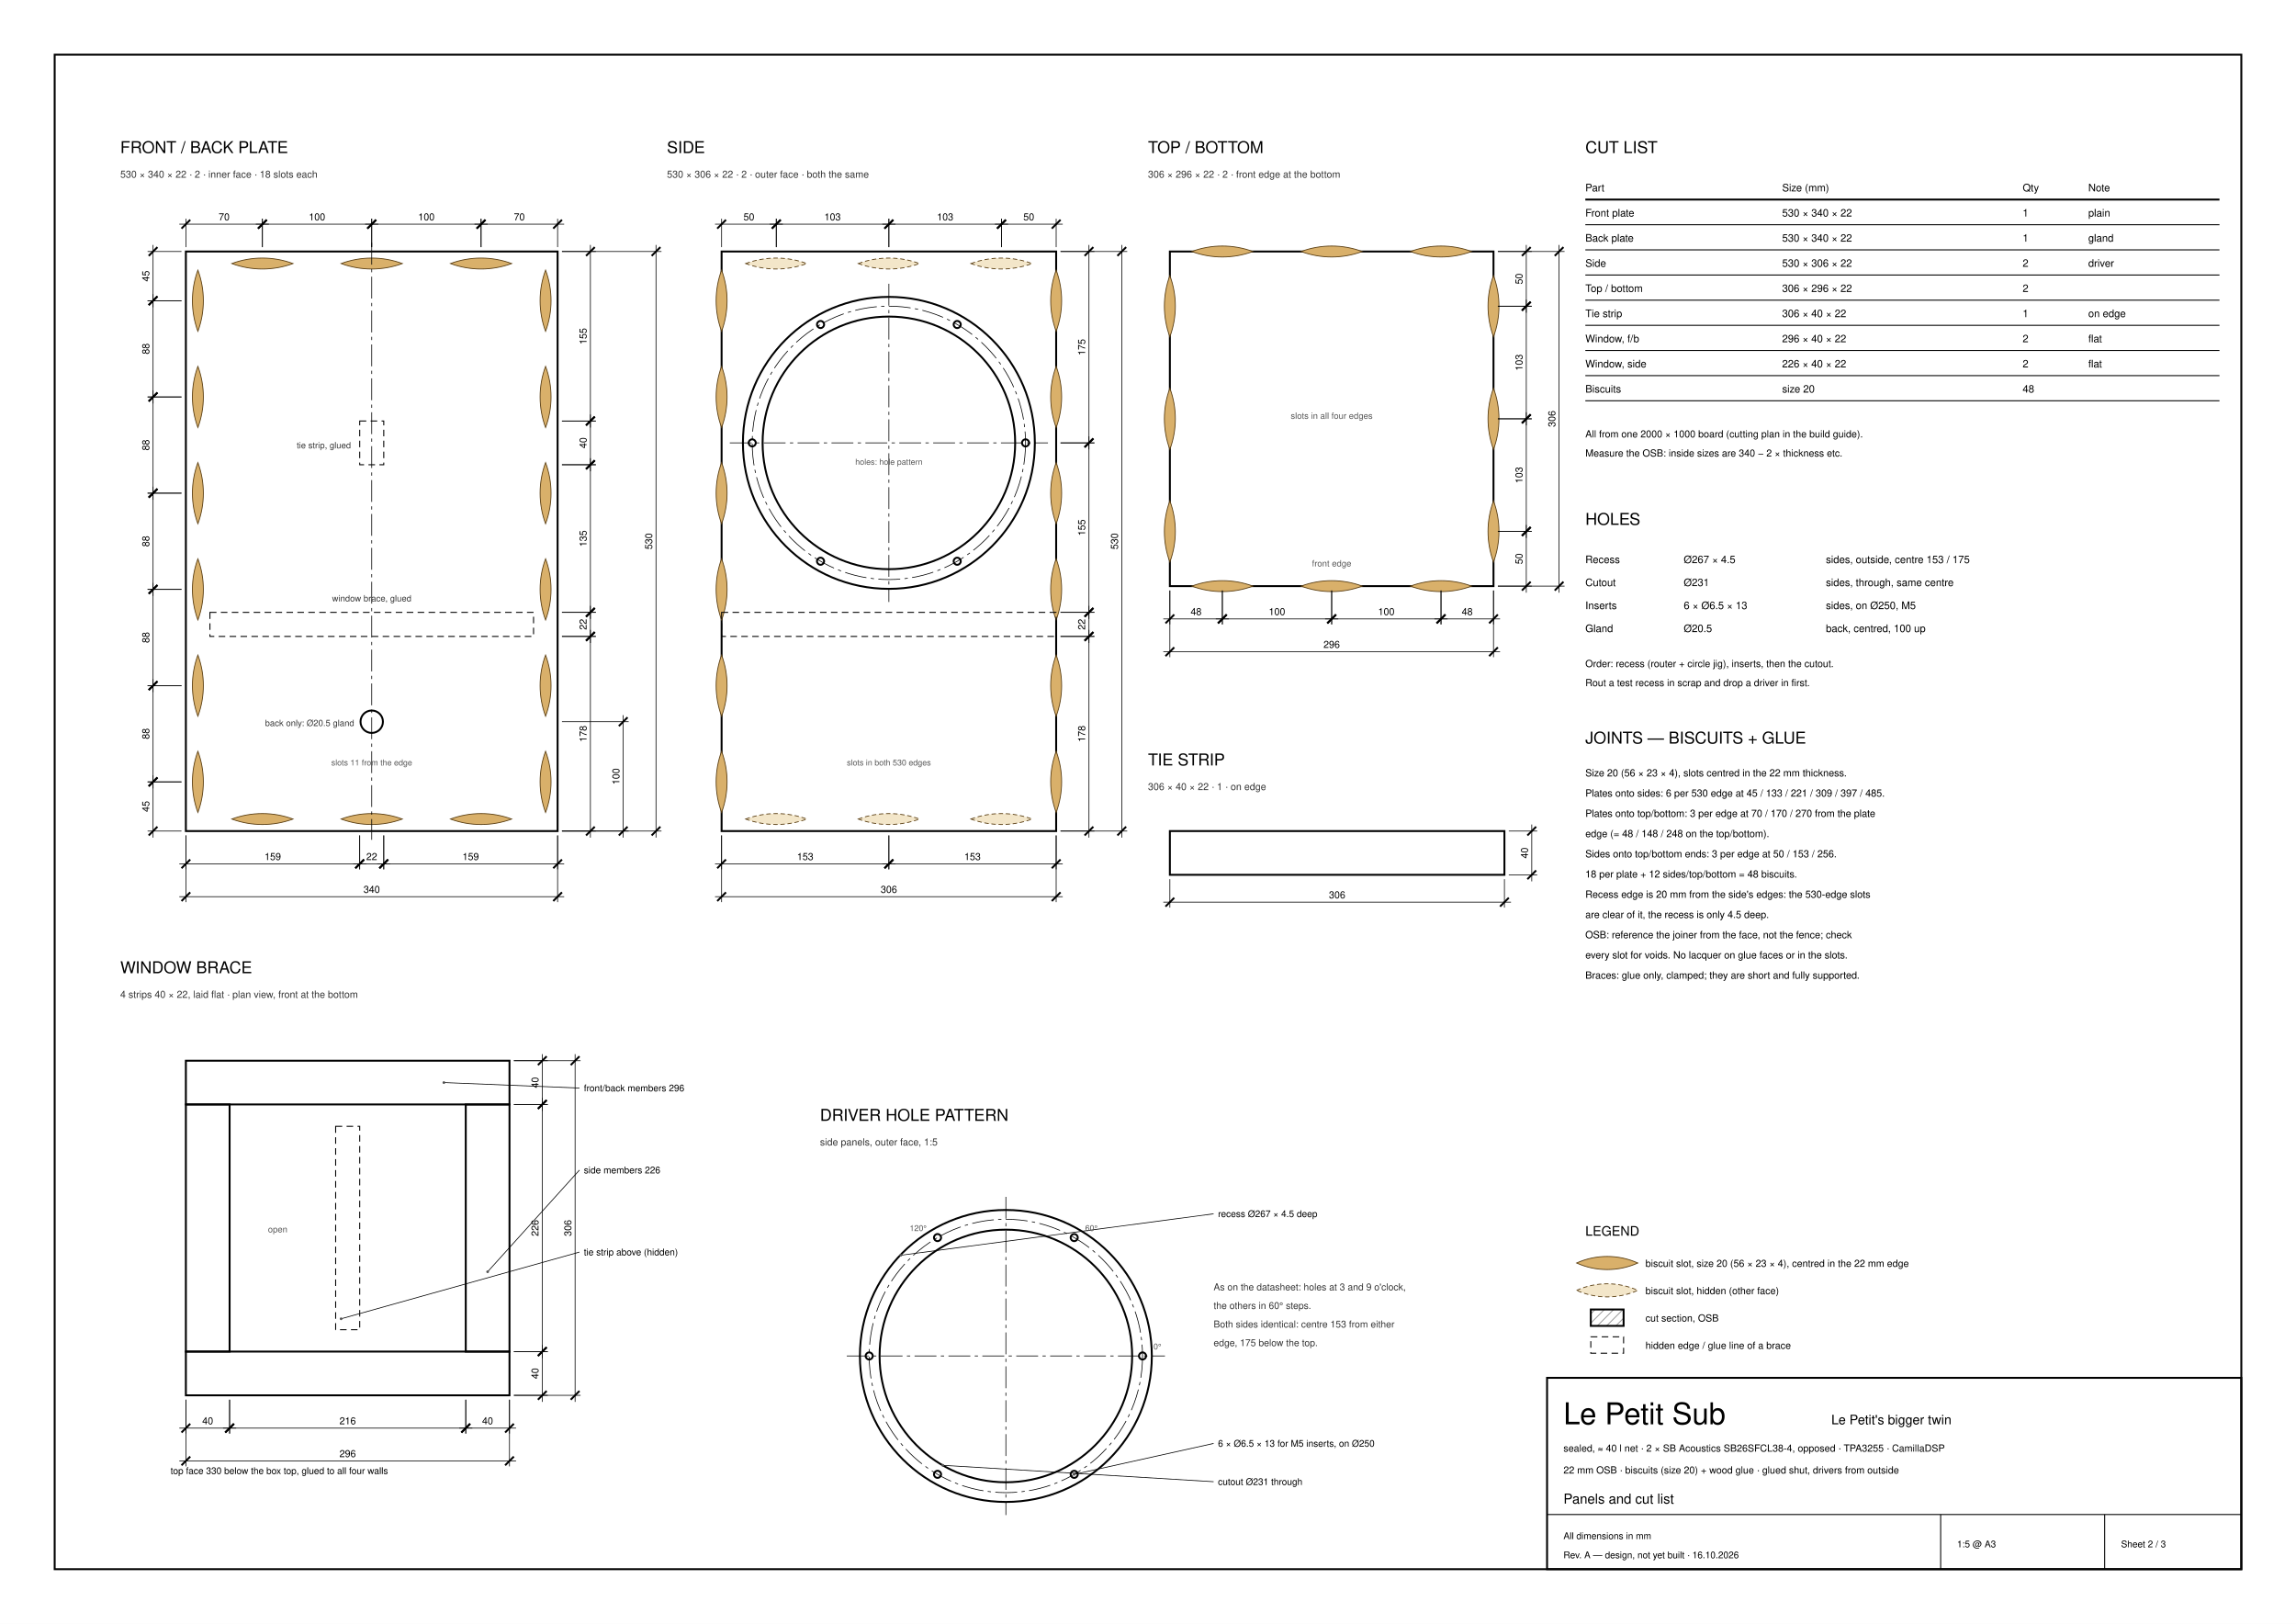
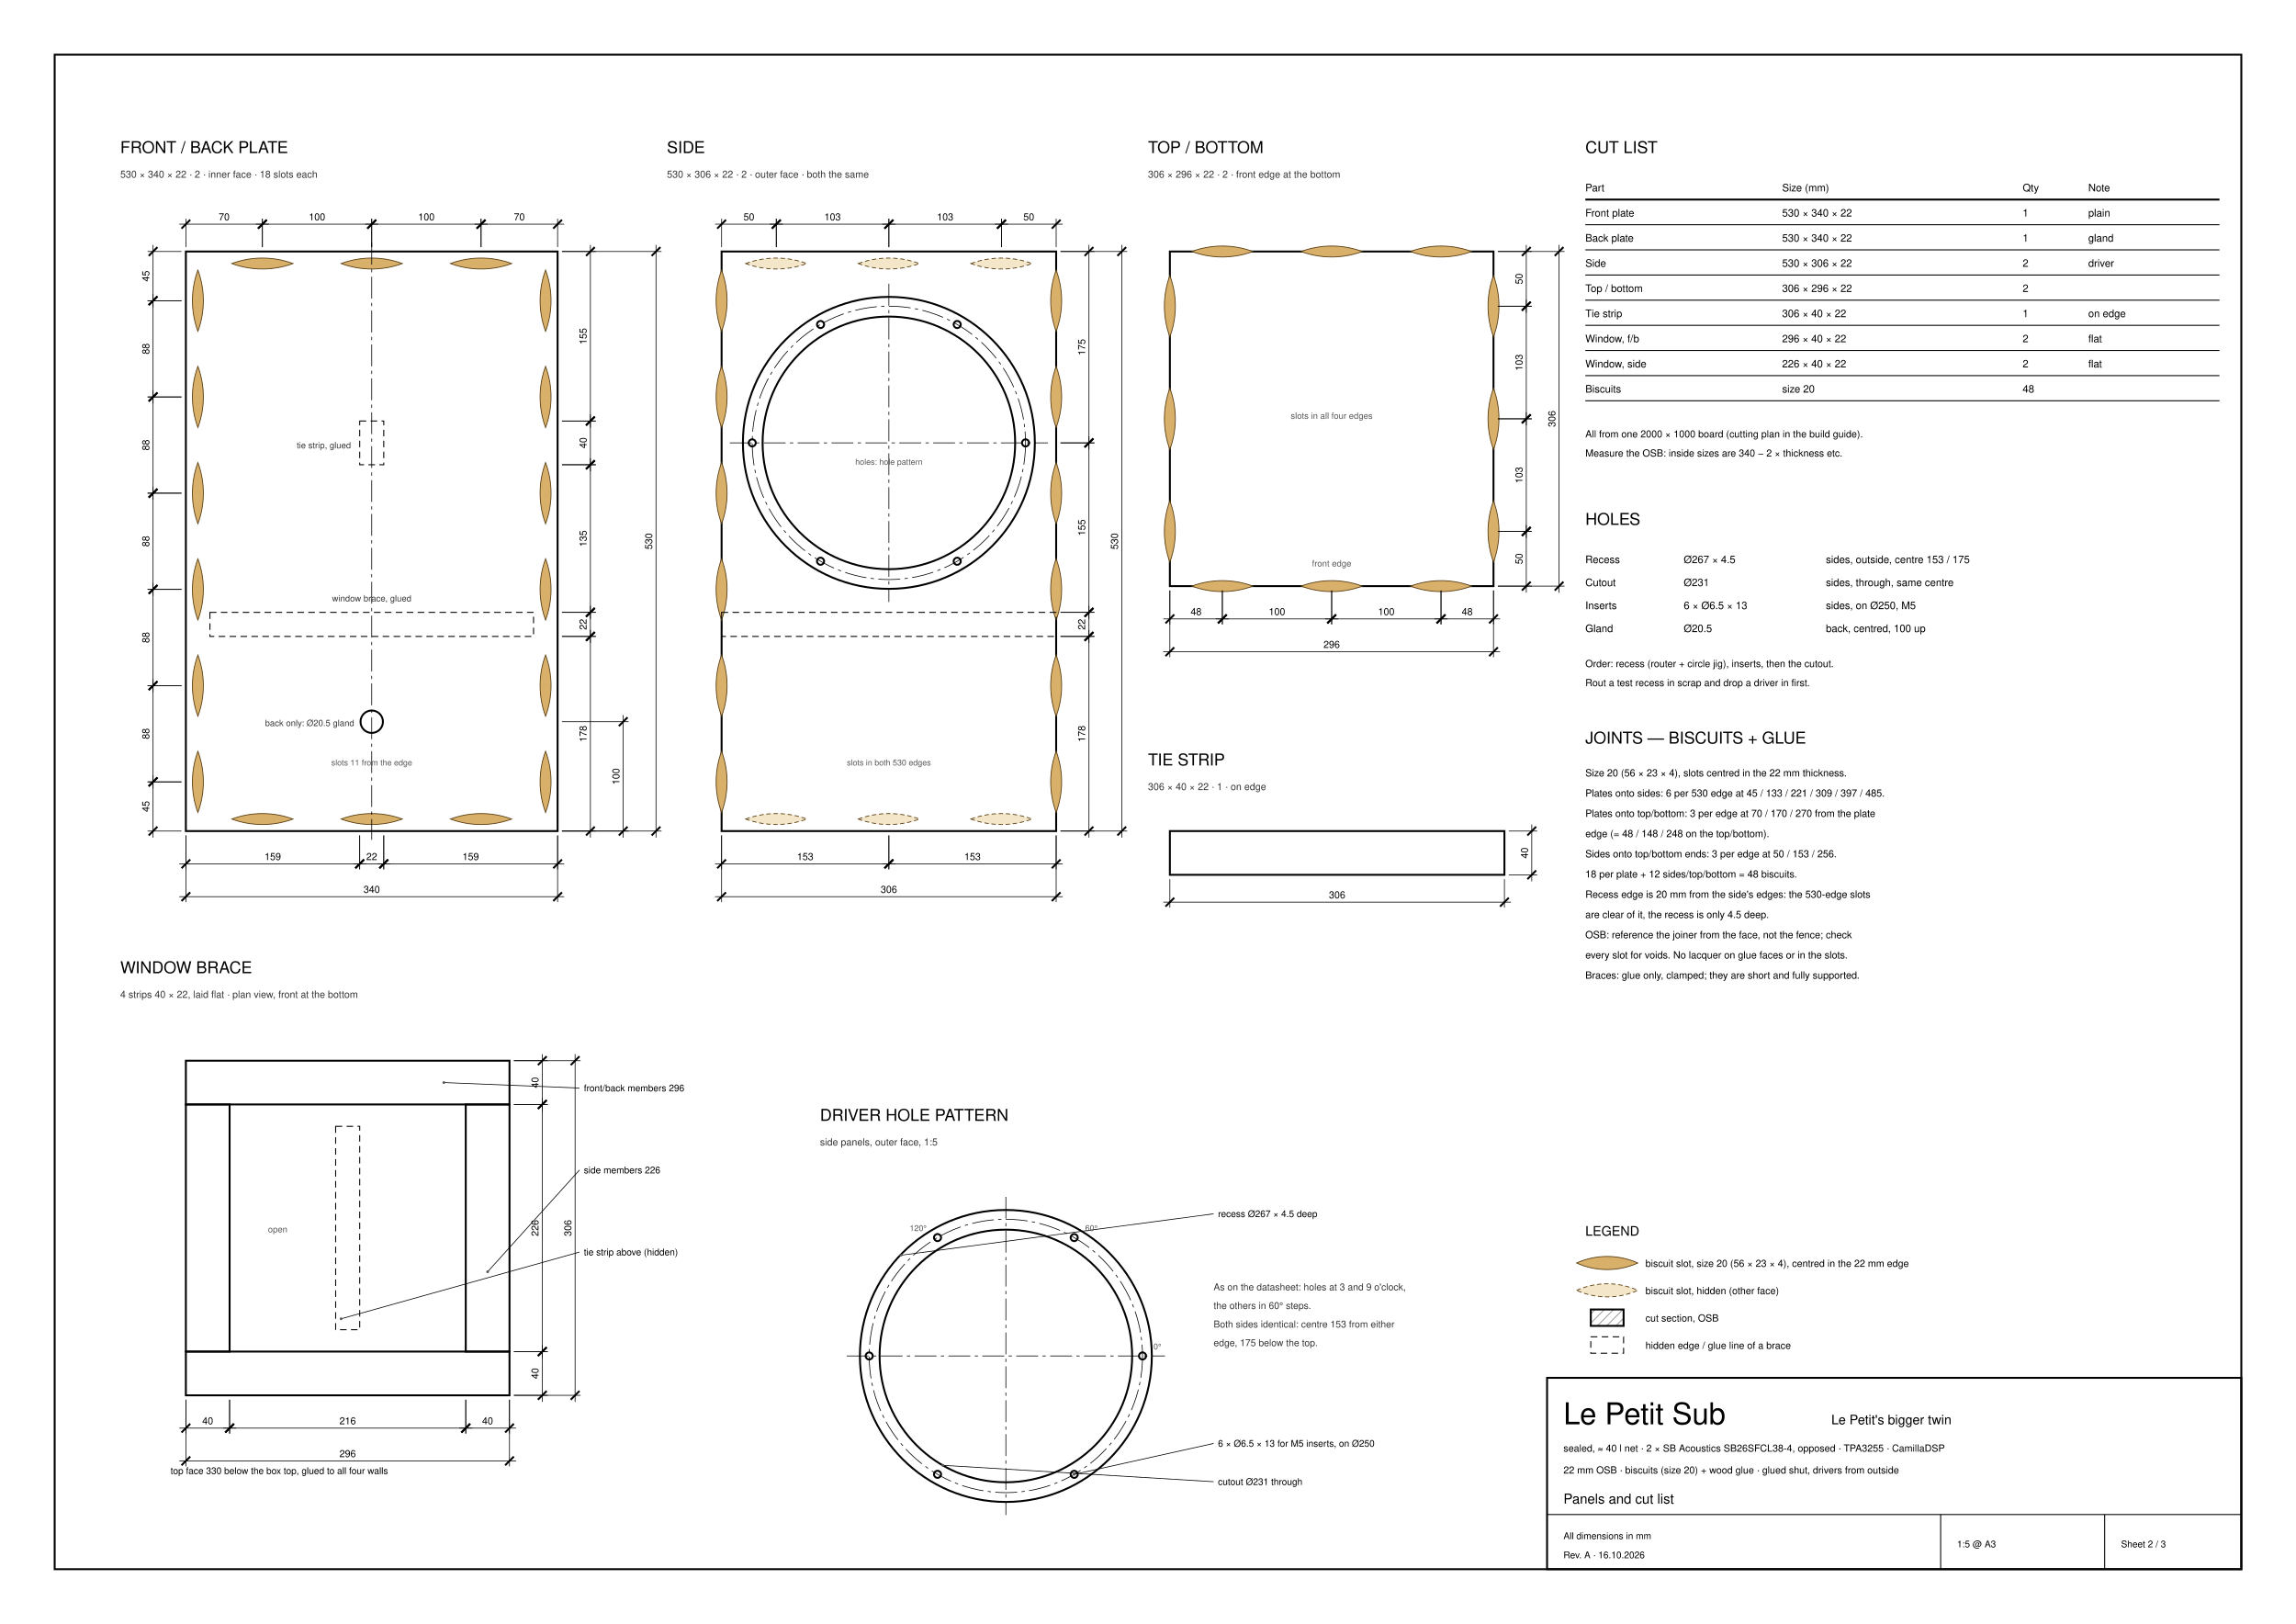
<svg xmlns="http://www.w3.org/2000/svg" width="420mm" height="297mm" viewBox="0 0 420 297">
  <style>
text{font-family:Helvetica,Arial,sans-serif;fill:#000}
.o{stroke:#000;stroke-width:.35;fill:none}.t{stroke:#000;stroke-width:.18;fill:none}
.hd{stroke:#000;stroke-width:.18;fill:none;stroke-dasharray:1.2 .8}
.c{stroke:#000;stroke-width:.13;fill:none;stroke-dasharray:4 .8 .6 .8}
.d{stroke:#000;stroke-width:.13;fill:none}
.cut{stroke:#000;stroke-width:.35;fill:url(#h)}.cutw{stroke:none;fill:#fff}
.bis{fill:#d9b06a;stroke:#5a3e12;stroke-width:.15}
.bish{fill:#f3e6c9;stroke:#5a3e12;stroke-width:.15;stroke-dasharray:.8 .5}
.drv{fill:#8a9097;stroke:#000;stroke-width:.25}.mag{fill:#4a4f55;stroke:#000;stroke-width:.25}
.gk{fill:#2b2b2b;stroke:none}.ins{fill:#c9a74a;stroke:#000;stroke-width:.2}
.wool{fill:#efede6;stroke:#9a958a;stroke-width:.15;stroke-dasharray:.6 .6}
.g{fill:#555}.w{fill:#fff}.ow{stroke:#000;stroke-width:.35;fill:#fff}
.lb{paint-order:stroke;stroke:#fff;stroke-width:.6;stroke-linejoin:round}
.arr{stroke:#b3461f;stroke-width:.5;fill:none}.arrh{fill:#b3461f}
</style>
  <defs>
    <pattern id="h" width="1.2" height="1.2" patternUnits="userSpaceOnUse" patternTransform="rotate(45)">
      <line x1="0" y1="0" x2="0" y2="1.2" stroke="#000" stroke-width=".12" />
    </pattern>
  </defs>
  <rect x="0" y="0" width="420" height="297" fill="#fff" />
  <text x="22" y="28" font-size="3.0">FRONT / BACK PLATE</text>
  <text x="22" y="32.5" font-size="1.8" style="fill:#333">530 × 340 × 22 · 2 · inner face · 18 slots each</text>
  <rect x="34" y="46" width="68" height="106" class="o" />
  <path d="M-5.6,0 A16.18,16.18 0 0 1 5.6,0 A16.18,16.18 0 0 1 -5.6,0Z" transform="translate(36.2,55) rotate(90)" class="bis" />
  <path d="M-5.6,0 A16.18,16.18 0 0 1 5.6,0 A16.18,16.18 0 0 1 -5.6,0Z" transform="translate(99.8,55) rotate(90)" class="bis" />
  <path d="M-5.6,0 A16.18,16.18 0 0 1 5.6,0 A16.18,16.18 0 0 1 -5.6,0Z" transform="translate(36.2,72.6) rotate(90)" class="bis" />
  <path d="M-5.6,0 A16.18,16.18 0 0 1 5.6,0 A16.18,16.18 0 0 1 -5.6,0Z" transform="translate(99.8,72.6) rotate(90)" class="bis" />
  <path d="M-5.6,0 A16.18,16.18 0 0 1 5.6,0 A16.18,16.18 0 0 1 -5.6,0Z" transform="translate(36.2,90.2) rotate(90)" class="bis" />
  <path d="M-5.6,0 A16.18,16.18 0 0 1 5.6,0 A16.18,16.18 0 0 1 -5.6,0Z" transform="translate(99.8,90.2) rotate(90)" class="bis" />
  <path d="M-5.6,0 A16.18,16.18 0 0 1 5.6,0 A16.18,16.18 0 0 1 -5.6,0Z" transform="translate(36.2,107.8) rotate(90)" class="bis" />
  <path d="M-5.6,0 A16.18,16.18 0 0 1 5.6,0 A16.18,16.18 0 0 1 -5.6,0Z" transform="translate(99.8,107.8) rotate(90)" class="bis" />
  <path d="M-5.6,0 A16.18,16.18 0 0 1 5.6,0 A16.18,16.18 0 0 1 -5.6,0Z" transform="translate(36.2,125.4) rotate(90)" class="bis" />
  <path d="M-5.6,0 A16.18,16.18 0 0 1 5.6,0 A16.18,16.18 0 0 1 -5.6,0Z" transform="translate(99.8,125.4) rotate(90)" class="bis" />
  <path d="M-5.6,0 A16.18,16.18 0 0 1 5.6,0 A16.18,16.18 0 0 1 -5.6,0Z" transform="translate(36.2,143) rotate(90)" class="bis" />
  <path d="M-5.6,0 A16.18,16.18 0 0 1 5.6,0 A16.18,16.18 0 0 1 -5.6,0Z" transform="translate(99.8,143) rotate(90)" class="bis" />
  <path d="M-5.6,0 A16.18,16.18 0 0 1 5.6,0 A16.18,16.18 0 0 1 -5.6,0Z" transform="translate(48,48.2)" class="bis" />
  <path d="M-5.6,0 A16.18,16.18 0 0 1 5.6,0 A16.18,16.18 0 0 1 -5.6,0Z" transform="translate(48,149.8)" class="bis" />
  <path d="M-5.6,0 A16.18,16.18 0 0 1 5.6,0 A16.18,16.18 0 0 1 -5.6,0Z" transform="translate(68,48.2)" class="bis" />
  <path d="M-5.6,0 A16.18,16.18 0 0 1 5.6,0 A16.18,16.18 0 0 1 -5.6,0Z" transform="translate(68,149.8)" class="bis" />
  <path d="M-5.6,0 A16.18,16.18 0 0 1 5.6,0 A16.18,16.18 0 0 1 -5.6,0Z" transform="translate(88,48.2)" class="bis" />
  <path d="M-5.6,0 A16.18,16.18 0 0 1 5.6,0 A16.18,16.18 0 0 1 -5.6,0Z" transform="translate(88,149.8)" class="bis" />
  <rect x="65.8" y="77" width="4.4" height="8" class="hd" />
  <rect x="38.4" y="112" width="59.2" height="4.4" class="hd" />
  <circle cx="68" cy="132" r="2.05" class="o" />
  <line x1="68" y1="44.4" x2="68" y2="153.6" class="c" />
  <line x1="28" y1="44.8" x2="28" y2="56.2" class="d" />
  <line x1="27.2" y1="46.8" x2="28.8" y2="45.2" class="o" />
  <line x1="33.2" y1="46" x2="27" y2="46" class="d" />
  <line x1="27.2" y1="55.8" x2="28.8" y2="54.2" class="o" />
  <line x1="33.2" y1="55" x2="27" y2="55" class="d" />
  <text x="27.3" y="50.5" font-size="1.8" text-anchor="middle" transform="rotate(-90 27.3 50.5)">45</text>
  <line x1="28" y1="53.8" x2="28" y2="73.8" class="d" />
  <line x1="27.2" y1="55.8" x2="28.8" y2="54.2" class="o" />
  <line x1="33.2" y1="55" x2="27" y2="55" class="d" />
  <line x1="27.2" y1="73.4" x2="28.8" y2="71.8" class="o" />
  <line x1="33.2" y1="72.6" x2="27" y2="72.6" class="d" />
  <text x="27.3" y="63.8" font-size="1.8" text-anchor="middle" transform="rotate(-90 27.3 63.8)">88</text>
  <line x1="28" y1="71.4" x2="28" y2="91.4" class="d" />
  <line x1="27.2" y1="73.4" x2="28.8" y2="71.8" class="o" />
  <line x1="33.2" y1="72.6" x2="27" y2="72.6" class="d" />
  <line x1="27.2" y1="91" x2="28.8" y2="89.4" class="o" />
  <line x1="33.2" y1="90.2" x2="27" y2="90.2" class="d" />
  <text x="27.3" y="81.4" font-size="1.8" text-anchor="middle" transform="rotate(-90 27.3 81.4)">88</text>
  <line x1="28" y1="89" x2="28" y2="109" class="d" />
  <line x1="27.2" y1="91" x2="28.8" y2="89.4" class="o" />
  <line x1="33.2" y1="90.2" x2="27" y2="90.2" class="d" />
  <line x1="27.2" y1="108.6" x2="28.8" y2="107" class="o" />
  <line x1="33.2" y1="107.8" x2="27" y2="107.8" class="d" />
  <text x="27.3" y="99" font-size="1.8" text-anchor="middle" transform="rotate(-90 27.3 99)">88</text>
  <line x1="28" y1="106.6" x2="28" y2="126.6" class="d" />
  <line x1="27.2" y1="108.6" x2="28.8" y2="107" class="o" />
  <line x1="33.2" y1="107.8" x2="27" y2="107.8" class="d" />
  <line x1="27.2" y1="126.2" x2="28.8" y2="124.6" class="o" />
  <line x1="33.2" y1="125.4" x2="27" y2="125.4" class="d" />
  <text x="27.3" y="116.6" font-size="1.8" text-anchor="middle" transform="rotate(-90 27.3 116.6)">88</text>
  <line x1="28" y1="124.2" x2="28" y2="144.2" class="d" />
  <line x1="27.2" y1="126.2" x2="28.8" y2="124.6" class="o" />
  <line x1="33.2" y1="125.4" x2="27" y2="125.4" class="d" />
  <line x1="27.2" y1="143.8" x2="28.8" y2="142.2" class="o" />
  <line x1="33.2" y1="143" x2="27" y2="143" class="d" />
  <text x="27.3" y="134.2" font-size="1.8" text-anchor="middle" transform="rotate(-90 27.3 134.2)">88</text>
  <line x1="28" y1="141.8" x2="28" y2="153.2" class="d" />
  <line x1="27.2" y1="143.8" x2="28.8" y2="142.2" class="o" />
  <line x1="33.2" y1="143" x2="27" y2="143" class="d" />
  <line x1="27.2" y1="152.8" x2="28.8" y2="151.2" class="o" />
  <line x1="33.2" y1="152" x2="27" y2="152" class="d" />
  <text x="27.3" y="147.5" font-size="1.8" text-anchor="middle" transform="rotate(-90 27.3 147.5)">45</text>
  <line x1="32.8" y1="41" x2="49.2" y2="41" class="d" />
  <line x1="33.2" y1="41.8" x2="34.8" y2="40.2" class="o" />
  <line x1="34" y1="45.2" x2="34" y2="40" class="d" />
  <line x1="47.2" y1="41.8" x2="48.8" y2="40.2" class="o" />
  <line x1="48" y1="45.2" x2="48" y2="40" class="d" />
  <text x="41" y="40.3" font-size="1.8" text-anchor="middle">70</text>
  <line x1="46.8" y1="41" x2="69.2" y2="41" class="d" />
  <line x1="47.2" y1="41.8" x2="48.8" y2="40.2" class="o" />
  <line x1="48" y1="45.2" x2="48" y2="40" class="d" />
  <line x1="67.2" y1="41.8" x2="68.8" y2="40.2" class="o" />
  <line x1="68" y1="45.2" x2="68" y2="40" class="d" />
  <text x="58" y="40.3" font-size="1.8" text-anchor="middle">100</text>
  <line x1="66.8" y1="41" x2="89.2" y2="41" class="d" />
  <line x1="67.2" y1="41.8" x2="68.8" y2="40.2" class="o" />
  <line x1="68" y1="45.2" x2="68" y2="40" class="d" />
  <line x1="87.2" y1="41.8" x2="88.8" y2="40.2" class="o" />
  <line x1="88" y1="45.2" x2="88" y2="40" class="d" />
  <text x="78" y="40.3" font-size="1.8" text-anchor="middle">100</text>
  <line x1="86.8" y1="41" x2="103.2" y2="41" class="d" />
  <line x1="87.2" y1="41.8" x2="88.8" y2="40.2" class="o" />
  <line x1="88" y1="45.2" x2="88" y2="40" class="d" />
  <line x1="101.2" y1="41.8" x2="102.8" y2="40.2" class="o" />
  <line x1="102" y1="45.2" x2="102" y2="40" class="d" />
  <text x="95" y="40.3" font-size="1.8" text-anchor="middle">70</text>
  <line x1="108" y1="44.8" x2="108" y2="78.2" class="d" />
  <line x1="107.2" y1="46.8" x2="108.8" y2="45.2" class="o" />
  <line x1="102.8" y1="46" x2="109" y2="46" class="d" />
  <line x1="107.2" y1="77.8" x2="108.8" y2="76.2" class="o" />
  <line x1="102.8" y1="77" x2="109" y2="77" class="d" />
  <text x="107.3" y="61.5" font-size="1.8" text-anchor="middle" transform="rotate(-90 107.3 61.5)">155</text>
  <line x1="108" y1="75.8" x2="108" y2="86.2" class="d" />
  <line x1="107.2" y1="77.8" x2="108.8" y2="76.2" class="o" />
  <line x1="102.8" y1="77" x2="109" y2="77" class="d" />
  <line x1="107.2" y1="85.8" x2="108.8" y2="84.2" class="o" />
  <line x1="102.8" y1="85" x2="109" y2="85" class="d" />
  <text x="107.3" y="81" font-size="1.8" text-anchor="middle" transform="rotate(-90 107.3 81)">40</text>
  <line x1="108" y1="83.8" x2="108" y2="113.2" class="d" />
  <line x1="107.2" y1="85.8" x2="108.8" y2="84.2" class="o" />
  <line x1="102.8" y1="85" x2="109" y2="85" class="d" />
  <line x1="107.2" y1="112.8" x2="108.8" y2="111.2" class="o" />
  <line x1="102.8" y1="112" x2="109" y2="112" class="d" />
  <text x="107.3" y="98.5" font-size="1.8" text-anchor="middle" transform="rotate(-90 107.3 98.5)">135</text>
  <line x1="108" y1="110.8" x2="108" y2="117.6" class="d" />
  <line x1="107.2" y1="112.8" x2="108.8" y2="111.2" class="o" />
  <line x1="102.8" y1="112" x2="109" y2="112" class="d" />
  <line x1="107.2" y1="117.2" x2="108.8" y2="115.6" class="o" />
  <line x1="102.8" y1="116.4" x2="109" y2="116.4" class="d" />
  <text x="107.3" y="114.2" font-size="1.8" text-anchor="middle" transform="rotate(-90 107.3 114.2)">22</text>
  <line x1="108" y1="115.2" x2="108" y2="153.2" class="d" />
  <line x1="107.2" y1="117.2" x2="108.8" y2="115.6" class="o" />
  <line x1="102.8" y1="116.4" x2="109" y2="116.4" class="d" />
  <line x1="107.2" y1="152.8" x2="108.8" y2="151.2" class="o" />
  <line x1="102.8" y1="152" x2="109" y2="152" class="d" />
  <text x="107.3" y="134.2" font-size="1.8" text-anchor="middle" transform="rotate(-90 107.3 134.2)">178</text>
  <line x1="114" y1="130.8" x2="114" y2="153.2" class="d" />
  <line x1="113.2" y1="132.8" x2="114.8" y2="131.2" class="o" />
  <line x1="102.8" y1="132" x2="115" y2="132" class="d" />
  <line x1="113.2" y1="152.8" x2="114.8" y2="151.2" class="o" />
  <line x1="102.8" y1="152" x2="115" y2="152" class="d" />
  <text x="113.3" y="142" font-size="1.8" text-anchor="middle" transform="rotate(-90 113.3 142)">100</text>
  <line x1="120" y1="44.8" x2="120" y2="153.2" class="d" />
  <line x1="119.2" y1="46.8" x2="120.8" y2="45.2" class="o" />
  <line x1="102.8" y1="46" x2="121" y2="46" class="d" />
  <line x1="119.2" y1="152.8" x2="120.8" y2="151.2" class="o" />
  <line x1="102.8" y1="152" x2="121" y2="152" class="d" />
  <text x="119.3" y="99" font-size="1.8" text-anchor="middle" transform="rotate(-90 119.3 99)">530</text>
  <line x1="32.8" y1="158" x2="67" y2="158" class="d" />
  <line x1="33.2" y1="158.8" x2="34.8" y2="157.2" class="o" />
  <line x1="34" y1="152.8" x2="34" y2="159" class="d" />
  <line x1="65" y1="158.8" x2="66.6" y2="157.2" class="o" />
  <line x1="65.8" y1="152.8" x2="65.8" y2="159" class="d" />
  <text x="49.9" y="157.3" font-size="1.8" text-anchor="middle">159</text>
  <line x1="64.6" y1="158" x2="71.4" y2="158" class="d" />
  <line x1="65" y1="158.8" x2="66.6" y2="157.2" class="o" />
  <line x1="65.8" y1="152.8" x2="65.8" y2="159" class="d" />
  <line x1="69.4" y1="158.8" x2="71" y2="157.2" class="o" />
  <line x1="70.2" y1="152.8" x2="70.2" y2="159" class="d" />
  <text x="68" y="157.3" font-size="1.8" text-anchor="middle">22</text>
  <line x1="69" y1="158" x2="103.2" y2="158" class="d" />
  <line x1="69.4" y1="158.8" x2="71" y2="157.2" class="o" />
  <line x1="70.2" y1="152.8" x2="70.2" y2="159" class="d" />
  <line x1="101.2" y1="158.8" x2="102.8" y2="157.2" class="o" />
  <line x1="102" y1="152.8" x2="102" y2="159" class="d" />
  <text x="86.1" y="157.3" font-size="1.8" text-anchor="middle">159</text>
  <line x1="32.8" y1="164" x2="103.2" y2="164" class="d" />
  <line x1="33.2" y1="164.8" x2="34.8" y2="163.2" class="o" />
  <line x1="34" y1="152.8" x2="34" y2="165" class="d" />
  <line x1="101.2" y1="164.8" x2="102.8" y2="163.2" class="o" />
  <line x1="102" y1="152.8" x2="102" y2="165" class="d" />
  <text x="68" y="163.3" font-size="1.8" text-anchor="middle">340</text>
  <text x="64.2" y="82" font-size="1.6" text-anchor="end" style="fill:#333">tie strip, glued</text>
  <text x="68" y="110" font-size="1.6" text-anchor="middle" style="fill:#333">window brace, glued</text>
  <text x="64.8" y="132.8" font-size="1.6" text-anchor="end" style="fill:#333">back only: Ø20.5 gland</text>
  <text x="68" y="140" font-size="1.5" text-anchor="middle" style="fill:#555">slots 11 from the edge</text>
  <text x="122" y="28" font-size="3.0">SIDE</text>
  <text x="122" y="32.5" font-size="1.8" style="fill:#333">530 × 306 × 22 · 2 · outer face · both the same</text>
  <rect x="132" y="46" width="61.2" height="106" class="o" />
  <circle cx="162.6" cy="81" r="26.7" class="o" />
  <circle cx="162.6" cy="81" r="23.1" class="o" />
  <circle cx="162.6" cy="81" r="25" class="c" />
  <circle cx="187.6" cy="81" r="0.65" class="o" />
  <circle cx="175.1" cy="59.35" r="0.65" class="o" />
  <circle cx="150.1" cy="59.35" r="0.65" class="o" />
  <circle cx="137.6" cy="81" r="0.65" class="o" />
  <circle cx="150.1" cy="102.65" r="0.65" class="o" />
  <circle cx="175.1" cy="102.65" r="0.65" class="o" />
  <line x1="133.5" y1="81" x2="191.7" y2="81" class="c" />
  <line x1="162.6" y1="51.9" x2="162.6" y2="110.1" class="c" />
  <path d="M-5.6,0 A16.18,16.18 0 0 1 5.6,0 A16.18,16.18 0 0 1 -5.6,0Z" transform="translate(132,55) rotate(90)" class="bis" />
  <path d="M-5.6,0 A16.18,16.18 0 0 1 5.6,0 A16.18,16.18 0 0 1 -5.6,0Z" transform="translate(193.2,55) rotate(90)" class="bis" />
  <path d="M-5.6,0 A16.18,16.18 0 0 1 5.6,0 A16.18,16.18 0 0 1 -5.6,0Z" transform="translate(132,72.6) rotate(90)" class="bis" />
  <path d="M-5.6,0 A16.18,16.18 0 0 1 5.6,0 A16.18,16.18 0 0 1 -5.6,0Z" transform="translate(193.2,72.6) rotate(90)" class="bis" />
  <path d="M-5.6,0 A16.18,16.18 0 0 1 5.6,0 A16.18,16.18 0 0 1 -5.6,0Z" transform="translate(132,90.2) rotate(90)" class="bis" />
  <path d="M-5.6,0 A16.18,16.18 0 0 1 5.6,0 A16.18,16.18 0 0 1 -5.6,0Z" transform="translate(193.2,90.2) rotate(90)" class="bis" />
  <path d="M-5.6,0 A16.18,16.18 0 0 1 5.6,0 A16.18,16.18 0 0 1 -5.6,0Z" transform="translate(132,107.8) rotate(90)" class="bis" />
  <path d="M-5.6,0 A16.18,16.18 0 0 1 5.6,0 A16.18,16.18 0 0 1 -5.6,0Z" transform="translate(193.2,107.8) rotate(90)" class="bis" />
  <path d="M-5.6,0 A16.18,16.18 0 0 1 5.6,0 A16.18,16.18 0 0 1 -5.6,0Z" transform="translate(132,125.4) rotate(90)" class="bis" />
  <path d="M-5.6,0 A16.18,16.18 0 0 1 5.6,0 A16.18,16.18 0 0 1 -5.6,0Z" transform="translate(193.2,125.4) rotate(90)" class="bis" />
  <path d="M-5.6,0 A16.18,16.18 0 0 1 5.6,0 A16.18,16.18 0 0 1 -5.6,0Z" transform="translate(132,143) rotate(90)" class="bis" />
  <path d="M-5.6,0 A16.18,16.18 0 0 1 5.6,0 A16.18,16.18 0 0 1 -5.6,0Z" transform="translate(193.2,143) rotate(90)" class="bis" />
  <path d="M-5.6,0 A16.18,16.18 0 0 1 5.6,0 A16.18,16.18 0 0 1 -5.6,0Z" transform="translate(142,48.2)" class="bish" />
  <path d="M-5.6,0 A16.18,16.18 0 0 1 5.6,0 A16.18,16.18 0 0 1 -5.6,0Z" transform="translate(142,149.8)" class="bish" />
  <path d="M-5.6,0 A16.18,16.18 0 0 1 5.6,0 A16.18,16.18 0 0 1 -5.6,0Z" transform="translate(162.6,48.2)" class="bish" />
  <path d="M-5.6,0 A16.18,16.18 0 0 1 5.6,0 A16.18,16.18 0 0 1 -5.6,0Z" transform="translate(162.6,149.8)" class="bish" />
  <path d="M-5.6,0 A16.18,16.18 0 0 1 5.6,0 A16.18,16.18 0 0 1 -5.6,0Z" transform="translate(183.2,48.2)" class="bish" />
  <path d="M-5.6,0 A16.18,16.18 0 0 1 5.6,0 A16.18,16.18 0 0 1 -5.6,0Z" transform="translate(183.2,149.8)" class="bish" />
  <rect x="132" y="112" width="61.2" height="4.4" class="hd" />
  <line x1="199.2" y1="44.8" x2="199.2" y2="82.2" class="d" />
  <line x1="198.4" y1="46.8" x2="200" y2="45.2" class="o" />
  <line x1="194" y1="46" x2="200.2" y2="46" class="d" />
  <line x1="198.4" y1="81.8" x2="200" y2="80.2" class="o" />
  <line x1="194" y1="81" x2="200.2" y2="81" class="d" />
  <text x="198.5" y="63.5" font-size="1.8" text-anchor="middle" transform="rotate(-90 198.5 63.5)">175</text>
  <line x1="199.2" y1="79.8" x2="199.2" y2="113.2" class="d" />
  <line x1="198.4" y1="81.8" x2="200" y2="80.2" class="o" />
  <line x1="194" y1="81" x2="200.2" y2="81" class="d" />
  <line x1="198.4" y1="112.8" x2="200" y2="111.2" class="o" />
  <line x1="194" y1="112" x2="200.2" y2="112" class="d" />
  <text x="198.5" y="96.5" font-size="1.8" text-anchor="middle" transform="rotate(-90 198.5 96.5)">155</text>
  <line x1="199.2" y1="110.8" x2="199.2" y2="117.6" class="d" />
  <line x1="198.4" y1="112.8" x2="200" y2="111.2" class="o" />
  <line x1="194" y1="112" x2="200.2" y2="112" class="d" />
  <line x1="198.4" y1="117.2" x2="200" y2="115.6" class="o" />
  <line x1="194" y1="116.4" x2="200.2" y2="116.4" class="d" />
  <text x="198.5" y="114.2" font-size="1.8" text-anchor="middle" transform="rotate(-90 198.5 114.2)">22</text>
  <line x1="199.2" y1="115.2" x2="199.2" y2="153.2" class="d" />
  <line x1="198.4" y1="117.2" x2="200" y2="115.6" class="o" />
  <line x1="194" y1="116.4" x2="200.2" y2="116.4" class="d" />
  <line x1="198.4" y1="152.8" x2="200" y2="151.2" class="o" />
  <line x1="194" y1="152" x2="200.2" y2="152" class="d" />
  <text x="198.5" y="134.2" font-size="1.8" text-anchor="middle" transform="rotate(-90 198.5 134.2)">178</text>
  <line x1="205.2" y1="44.8" x2="205.2" y2="153.2" class="d" />
  <line x1="204.4" y1="46.8" x2="206" y2="45.2" class="o" />
  <line x1="194" y1="46" x2="206.2" y2="46" class="d" />
  <line x1="204.4" y1="152.8" x2="206" y2="151.2" class="o" />
  <line x1="194" y1="152" x2="206.2" y2="152" class="d" />
  <text x="204.5" y="99" font-size="1.8" text-anchor="middle" transform="rotate(-90 204.5 99)">530</text>
  <line x1="130.8" y1="158" x2="163.8" y2="158" class="d" />
  <line x1="131.2" y1="158.8" x2="132.8" y2="157.2" class="o" />
  <line x1="132" y1="152.8" x2="132" y2="159" class="d" />
  <line x1="161.8" y1="158.8" x2="163.4" y2="157.2" class="o" />
  <line x1="162.6" y1="152.8" x2="162.6" y2="159" class="d" />
  <text x="147.3" y="157.3" font-size="1.8" text-anchor="middle">153</text>
  <line x1="161.4" y1="158" x2="194.4" y2="158" class="d" />
  <line x1="161.8" y1="158.8" x2="163.4" y2="157.2" class="o" />
  <line x1="162.6" y1="152.8" x2="162.6" y2="159" class="d" />
  <line x1="192.4" y1="158.8" x2="194" y2="157.2" class="o" />
  <line x1="193.2" y1="152.8" x2="193.2" y2="159" class="d" />
  <text x="177.9" y="157.3" font-size="1.8" text-anchor="middle">153</text>
  <line x1="130.8" y1="164" x2="194.4" y2="164" class="d" />
  <line x1="131.2" y1="164.8" x2="132.8" y2="163.2" class="o" />
  <line x1="132" y1="152.8" x2="132" y2="165" class="d" />
  <line x1="192.4" y1="164.8" x2="194" y2="163.2" class="o" />
  <line x1="193.2" y1="152.8" x2="193.2" y2="165" class="d" />
  <text x="162.6" y="163.3" font-size="1.8" text-anchor="middle">306</text>
  <line x1="130.8" y1="41" x2="143.2" y2="41" class="d" />
  <line x1="131.2" y1="41.8" x2="132.8" y2="40.2" class="o" />
  <line x1="132" y1="45.2" x2="132" y2="40" class="d" />
  <line x1="141.2" y1="41.8" x2="142.8" y2="40.2" class="o" />
  <line x1="142" y1="45.2" x2="142" y2="40" class="d" />
  <text x="137" y="40.3" font-size="1.8" text-anchor="middle">50</text>
  <line x1="140.8" y1="41" x2="163.8" y2="41" class="d" />
  <line x1="141.2" y1="41.8" x2="142.8" y2="40.2" class="o" />
  <line x1="142" y1="45.2" x2="142" y2="40" class="d" />
  <line x1="161.8" y1="41.8" x2="163.4" y2="40.2" class="o" />
  <line x1="162.6" y1="45.2" x2="162.6" y2="40" class="d" />
  <text x="152.3" y="40.3" font-size="1.8" text-anchor="middle">103</text>
  <line x1="161.4" y1="41" x2="184.4" y2="41" class="d" />
  <line x1="161.8" y1="41.8" x2="163.4" y2="40.2" class="o" />
  <line x1="162.6" y1="45.2" x2="162.6" y2="40" class="d" />
  <line x1="182.4" y1="41.8" x2="184" y2="40.2" class="o" />
  <line x1="183.2" y1="45.2" x2="183.2" y2="40" class="d" />
  <text x="172.9" y="40.3" font-size="1.8" text-anchor="middle">103</text>
  <line x1="182" y1="41" x2="194.4" y2="41" class="d" />
  <line x1="182.4" y1="41.8" x2="184" y2="40.2" class="o" />
  <line x1="183.2" y1="45.2" x2="183.2" y2="40" class="d" />
  <line x1="192.4" y1="41.8" x2="194" y2="40.2" class="o" />
  <line x1="193.2" y1="45.2" x2="193.2" y2="40" class="d" />
  <text x="188.2" y="40.3" font-size="1.8" text-anchor="middle">50</text>
  <text x="162.6" y="85" font-size="1.5" text-anchor="middle" style="fill:#555">holes: hole pattern</text>
  <text x="162.6" y="140" font-size="1.5" text-anchor="middle" style="fill:#555">slots in both 530 edges</text>
  <text x="210" y="28" font-size="3.0">TOP / BOTTOM</text>
  <text x="210" y="32.5" font-size="1.8" style="fill:#333">306 × 296 × 22 · 2 · front edge at the bottom</text>
  <rect x="214" y="46" width="59.2" height="61.2" class="o" />
  <path d="M-5.6,0 A16.18,16.18 0 0 1 5.6,0 A16.18,16.18 0 0 1 -5.6,0Z" transform="translate(223.6,46)" class="bis" />
  <path d="M-5.6,0 A16.18,16.18 0 0 1 5.6,0 A16.18,16.18 0 0 1 -5.6,0Z" transform="translate(223.6,107.2)" class="bis" />
  <path d="M-5.6,0 A16.18,16.18 0 0 1 5.6,0 A16.18,16.18 0 0 1 -5.6,0Z" transform="translate(243.6,46)" class="bis" />
  <path d="M-5.6,0 A16.18,16.18 0 0 1 5.6,0 A16.18,16.18 0 0 1 -5.6,0Z" transform="translate(243.6,107.2)" class="bis" />
  <path d="M-5.6,0 A16.18,16.18 0 0 1 5.6,0 A16.18,16.18 0 0 1 -5.6,0Z" transform="translate(263.6,46)" class="bis" />
  <path d="M-5.6,0 A16.18,16.18 0 0 1 5.6,0 A16.18,16.18 0 0 1 -5.6,0Z" transform="translate(263.6,107.2)" class="bis" />
  <path d="M-5.6,0 A16.18,16.18 0 0 1 5.6,0 A16.18,16.18 0 0 1 -5.6,0Z" transform="translate(214,56) rotate(90)" class="bis" />
  <path d="M-5.6,0 A16.18,16.18 0 0 1 5.6,0 A16.18,16.18 0 0 1 -5.6,0Z" transform="translate(273.2,56) rotate(90)" class="bis" />
  <path d="M-5.6,0 A16.18,16.18 0 0 1 5.6,0 A16.18,16.18 0 0 1 -5.6,0Z" transform="translate(214,76.6) rotate(90)" class="bis" />
  <path d="M-5.6,0 A16.18,16.18 0 0 1 5.6,0 A16.18,16.18 0 0 1 -5.6,0Z" transform="translate(273.2,76.6) rotate(90)" class="bis" />
  <path d="M-5.6,0 A16.18,16.18 0 0 1 5.6,0 A16.18,16.18 0 0 1 -5.6,0Z" transform="translate(214,97.2) rotate(90)" class="bis" />
  <path d="M-5.6,0 A16.18,16.18 0 0 1 5.6,0 A16.18,16.18 0 0 1 -5.6,0Z" transform="translate(273.2,97.2) rotate(90)" class="bis" />
  <text x="243.6" y="103.6" font-size="1.6" text-anchor="middle" style="fill:#555">front edge</text>
  <text x="243.6" y="76.6" font-size="1.6" text-anchor="middle" style="fill:#555">slots in all four edges</text>
  <line x1="212.8" y1="113.2" x2="224.8" y2="113.2" class="d" />
  <line x1="213.2" y1="114" x2="214.8" y2="112.4" class="o" />
  <line x1="214" y1="108" x2="214" y2="114.2" class="d" />
  <line x1="222.8" y1="114" x2="224.4" y2="112.4" class="o" />
  <line x1="223.6" y1="108" x2="223.6" y2="114.2" class="d" />
  <text x="218.8" y="112.5" font-size="1.8" text-anchor="middle">48</text>
  <line x1="222.4" y1="113.2" x2="244.8" y2="113.2" class="d" />
  <line x1="222.8" y1="114" x2="224.4" y2="112.4" class="o" />
  <line x1="223.6" y1="108" x2="223.6" y2="114.2" class="d" />
  <line x1="242.8" y1="114" x2="244.4" y2="112.4" class="o" />
  <line x1="243.6" y1="108" x2="243.6" y2="114.2" class="d" />
  <text x="233.6" y="112.5" font-size="1.8" text-anchor="middle">100</text>
  <line x1="242.4" y1="113.2" x2="264.8" y2="113.2" class="d" />
  <line x1="242.8" y1="114" x2="244.4" y2="112.4" class="o" />
  <line x1="243.6" y1="108" x2="243.6" y2="114.2" class="d" />
  <line x1="262.8" y1="114" x2="264.4" y2="112.4" class="o" />
  <line x1="263.6" y1="108" x2="263.6" y2="114.2" class="d" />
  <text x="253.6" y="112.5" font-size="1.8" text-anchor="middle">100</text>
  <line x1="262.4" y1="113.2" x2="274.4" y2="113.2" class="d" />
  <line x1="262.8" y1="114" x2="264.4" y2="112.4" class="o" />
  <line x1="263.6" y1="108" x2="263.6" y2="114.2" class="d" />
  <line x1="272.4" y1="114" x2="274" y2="112.4" class="o" />
  <line x1="273.2" y1="108" x2="273.2" y2="114.2" class="d" />
  <text x="268.4" y="112.5" font-size="1.8" text-anchor="middle">48</text>
  <line x1="212.8" y1="119.2" x2="274.4" y2="119.2" class="d" />
  <line x1="213.2" y1="120" x2="214.8" y2="118.4" class="o" />
  <line x1="214" y1="108" x2="214" y2="120.2" class="d" />
  <line x1="272.4" y1="120" x2="274" y2="118.4" class="o" />
  <line x1="273.2" y1="108" x2="273.2" y2="120.2" class="d" />
  <text x="243.6" y="118.5" font-size="1.8" text-anchor="middle">296</text>
  <line x1="279.2" y1="44.8" x2="279.2" y2="57.2" class="d" />
  <line x1="278.4" y1="46.8" x2="280" y2="45.2" class="o" />
  <line x1="274" y1="46" x2="280.2" y2="46" class="d" />
  <line x1="278.4" y1="56.8" x2="280" y2="55.2" class="o" />
  <line x1="274" y1="56" x2="280.2" y2="56" class="d" />
  <text x="278.5" y="51" font-size="1.8" text-anchor="middle" transform="rotate(-90 278.5 51)">50</text>
  <line x1="279.2" y1="54.8" x2="279.2" y2="77.8" class="d" />
  <line x1="278.4" y1="56.8" x2="280" y2="55.2" class="o" />
  <line x1="274" y1="56" x2="280.2" y2="56" class="d" />
  <line x1="278.4" y1="77.4" x2="280" y2="75.8" class="o" />
  <line x1="274" y1="76.6" x2="280.2" y2="76.6" class="d" />
  <text x="278.5" y="66.3" font-size="1.8" text-anchor="middle" transform="rotate(-90 278.5 66.3)">103</text>
  <line x1="279.2" y1="75.4" x2="279.2" y2="98.4" class="d" />
  <line x1="278.4" y1="77.4" x2="280" y2="75.8" class="o" />
  <line x1="274" y1="76.6" x2="280.2" y2="76.6" class="d" />
  <line x1="278.4" y1="98" x2="280" y2="96.4" class="o" />
  <line x1="274" y1="97.2" x2="280.2" y2="97.2" class="d" />
  <text x="278.5" y="86.9" font-size="1.8" text-anchor="middle" transform="rotate(-90 278.5 86.9)">103</text>
  <line x1="279.2" y1="96" x2="279.2" y2="108.4" class="d" />
  <line x1="278.4" y1="98" x2="280" y2="96.4" class="o" />
  <line x1="274" y1="97.2" x2="280.2" y2="97.2" class="d" />
  <line x1="278.4" y1="108" x2="280" y2="106.4" class="o" />
  <line x1="274" y1="107.2" x2="280.2" y2="107.2" class="d" />
  <text x="278.5" y="102.2" font-size="1.8" text-anchor="middle" transform="rotate(-90 278.5 102.2)">50</text>
  <line x1="285.2" y1="44.8" x2="285.2" y2="108.4" class="d" />
  <line x1="284.4" y1="46.8" x2="286" y2="45.2" class="o" />
  <line x1="274" y1="46" x2="286.2" y2="46" class="d" />
  <line x1="284.4" y1="108" x2="286" y2="106.4" class="o" />
  <line x1="274" y1="107.2" x2="286.2" y2="107.2" class="d" />
  <text x="284.5" y="76.6" font-size="1.8" text-anchor="middle" transform="rotate(-90 284.5 76.6)">306</text>
  <text x="210" y="140" font-size="3.0">TIE STRIP</text>
  <text x="210" y="144.5" font-size="1.8" style="fill:#333">306 × 40 × 22 · 1 · on edge</text>
  <rect x="214" y="152" width="61.2" height="8" class="o" />
  <line x1="212.8" y1="165" x2="276.4" y2="165" class="d" />
  <line x1="213.2" y1="165.8" x2="214.8" y2="164.2" class="o" />
  <line x1="214" y1="160.8" x2="214" y2="166" class="d" />
  <line x1="274.4" y1="165.8" x2="276" y2="164.2" class="o" />
  <line x1="275.2" y1="160.8" x2="275.2" y2="166" class="d" />
  <text x="244.6" y="164.3" font-size="1.8" text-anchor="middle">306</text>
  <line x1="280.2" y1="150.8" x2="280.2" y2="161.2" class="d" />
  <line x1="279.4" y1="152.8" x2="281" y2="151.2" class="o" />
  <line x1="276" y1="152" x2="281.2" y2="152" class="d" />
  <line x1="279.4" y1="160.8" x2="281" y2="159.2" class="o" />
  <line x1="276" y1="160" x2="281.2" y2="160" class="d" />
  <text x="279.5" y="156" font-size="1.8" text-anchor="middle" transform="rotate(-90 279.5 156)">40</text>
  <text x="22" y="178" font-size="3.0">WINDOW BRACE</text>
  <text x="22" y="182.5" font-size="1.8" style="fill:#333">4 strips 40 × 22, laid flat · plan view, front at the bottom</text>
  <rect x="34" y="194" width="59.2" height="8" class="o" />
  <rect x="34" y="247.2" width="59.2" height="8" class="o" />
  <rect x="34" y="202" width="8" height="45.2" class="o" />
  <rect x="85.2" y="202" width="8" height="45.2" class="o" />
  <rect x="61.4" y="206" width="4.4" height="37.2" class="hd" />
  <text x="50.8" y="225.4" font-size="1.6" text-anchor="middle" style="fill:#555">open</text>
  <line x1="32.8" y1="261.2" x2="43.2" y2="261.2" class="d" />
  <line x1="33.2" y1="262" x2="34.8" y2="260.4" class="o" />
  <line x1="34" y1="256" x2="34" y2="262.2" class="d" />
  <line x1="41.2" y1="262" x2="42.8" y2="260.4" class="o" />
  <line x1="42" y1="256" x2="42" y2="262.2" class="d" />
  <text x="38" y="260.5" font-size="1.8" text-anchor="middle">40</text>
  <line x1="40.8" y1="261.2" x2="86.4" y2="261.2" class="d" />
  <line x1="41.2" y1="262" x2="42.8" y2="260.4" class="o" />
  <line x1="42" y1="256" x2="42" y2="262.2" class="d" />
  <line x1="84.4" y1="262" x2="86" y2="260.4" class="o" />
  <line x1="85.2" y1="256" x2="85.2" y2="262.2" class="d" />
  <text x="63.6" y="260.5" font-size="1.8" text-anchor="middle">216</text>
  <line x1="84" y1="261.2" x2="94.4" y2="261.2" class="d" />
  <line x1="84.4" y1="262" x2="86" y2="260.4" class="o" />
  <line x1="85.2" y1="256" x2="85.2" y2="262.2" class="d" />
  <line x1="92.4" y1="262" x2="94" y2="260.4" class="o" />
  <line x1="93.2" y1="256" x2="93.2" y2="262.2" class="d" />
  <text x="89.2" y="260.5" font-size="1.8" text-anchor="middle">40</text>
  <line x1="32.8" y1="267.2" x2="94.4" y2="267.2" class="d" />
  <line x1="33.2" y1="268" x2="34.8" y2="266.4" class="o" />
  <line x1="34" y1="256" x2="34" y2="268.2" class="d" />
  <line x1="92.4" y1="268" x2="94" y2="266.4" class="o" />
  <line x1="93.2" y1="256" x2="93.2" y2="268.2" class="d" />
  <text x="63.6" y="266.5" font-size="1.8" text-anchor="middle">296</text>
  <line x1="99.2" y1="192.8" x2="99.2" y2="203.2" class="d" />
  <line x1="98.4" y1="194.8" x2="100" y2="193.2" class="o" />
  <line x1="94" y1="194" x2="100.2" y2="194" class="d" />
  <line x1="98.4" y1="202.8" x2="100" y2="201.2" class="o" />
  <line x1="94" y1="202" x2="100.2" y2="202" class="d" />
  <text x="98.5" y="198" font-size="1.8" text-anchor="middle" transform="rotate(-90 98.5 198)">40</text>
  <line x1="99.2" y1="200.8" x2="99.2" y2="248.4" class="d" />
  <line x1="98.4" y1="202.8" x2="100" y2="201.2" class="o" />
  <line x1="94" y1="202" x2="100.2" y2="202" class="d" />
  <line x1="98.4" y1="248" x2="100" y2="246.4" class="o" />
  <line x1="94" y1="247.2" x2="100.2" y2="247.2" class="d" />
  <text x="98.5" y="224.6" font-size="1.8" text-anchor="middle" transform="rotate(-90 98.5 224.6)">226</text>
  <line x1="99.2" y1="246" x2="99.2" y2="256.4" class="d" />
  <line x1="98.4" y1="248" x2="100" y2="246.4" class="o" />
  <line x1="94" y1="247.2" x2="100.2" y2="247.2" class="d" />
  <line x1="98.4" y1="256" x2="100" y2="254.4" class="o" />
  <line x1="94" y1="255.2" x2="100.2" y2="255.2" class="d" />
  <text x="98.5" y="251.2" font-size="1.8" text-anchor="middle" transform="rotate(-90 98.5 251.2)">40</text>
  <line x1="105.2" y1="192.8" x2="105.2" y2="256.4" class="d" />
  <line x1="104.4" y1="194.8" x2="106" y2="193.2" class="o" />
  <line x1="94" y1="194" x2="106.2" y2="194" class="d" />
  <line x1="104.4" y1="256" x2="106" y2="254.4" class="o" />
  <line x1="94" y1="255.2" x2="106.2" y2="255.2" class="d" />
  <text x="104.5" y="224.6" font-size="1.8" text-anchor="middle" transform="rotate(-90 104.5 224.6)">306</text>
  <line x1="81.2" y1="198" x2="106" y2="199" class="d" />
  <circle cx="81.2" cy="198" r="0.25" class="g" />
  <text x="106.8" y="199.6" font-size="1.7" class="lb">front/back members 296</text>
  <line x1="89.2" y1="232.6" x2="106" y2="214" class="d" />
  <circle cx="89.2" cy="232.6" r="0.25" class="g" />
  <text x="106.8" y="214.6" font-size="1.7" class="lb">side members 226</text>
  <line x1="62.4" y1="241.2" x2="106" y2="229" class="d" />
  <circle cx="62.4" cy="241.2" r="0.25" class="g" />
  <text x="106.8" y="229.6" font-size="1.7" class="lb">tie strip above (hidden)</text>
  <text x="31.2" y="269.6" font-size="1.7">top face 330 below the box top, glued to all four walls</text>
  <text x="150" y="205" font-size="3.0">DRIVER HOLE PATTERN</text>
  <text x="150" y="209.5" font-size="1.8" style="fill:#333">side panels, outer face, 1:5</text>
  <circle cx="184" cy="248" r="26.7" class="o" />
  <circle cx="184" cy="248" r="23.1" class="o" />
  <circle cx="184" cy="248" r="25" class="c" />
  <circle cx="209" cy="248" r="0.65" class="o" />
  <circle cx="196.5" cy="226.35" r="0.65" class="o" />
  <circle cx="171.5" cy="226.35" r="0.65" class="o" />
  <circle cx="159" cy="248" r="0.65" class="o" />
  <circle cx="171.5" cy="269.65" r="0.65" class="o" />
  <circle cx="196.5" cy="269.65" r="0.65" class="o" />
  <line x1="154.9" y1="248" x2="213.1" y2="248" class="c" />
  <line x1="184" y1="218.9" x2="184" y2="277.1" class="c" />
  <line x1="164.78" y1="229.58" x2="222" y2="222" class="d" />
  <circle cx="164.78" cy="229.58" r="0.25" class="g" />
  <text x="222.8" y="222.6" font-size="1.7" class="lb">recess Ø267 × 4.5 deep</text>
  <line x1="172.45" y1="268" x2="222" y2="271" class="d" />
  <circle cx="172.45" cy="268" r="0.25" class="g" />
  <text x="222.8" y="271.6" font-size="1.7" class="lb">cutout Ø231 through</text>
  <line x1="196.5" y1="269.65" x2="222" y2="264" class="d" />
  <circle cx="196.5" cy="269.65" r="0.25" class="g" />
  <text x="222.8" y="264.6" font-size="1.7" class="lb">6 × Ø6.5 × 13 for M5 inserts, on Ø250</text>
  <text x="222" y="236" font-size="1.75" style="fill:#333">As on the datasheet: holes at 3 and 9 o'clock,</text>
  <text x="222" y="239.4" font-size="1.75" style="fill:#333">the others in 60° steps.</text>
  <text x="222" y="242.8" font-size="1.75" style="fill:#333">Both sides identical: centre 153 from either</text>
  <text x="222" y="246.2" font-size="1.75" style="fill:#333">edge, 175 below the top.</text>
  <text x="211" y="246.8" font-size="1.5" style="fill:#555">0°</text>
  <text x="198.5" y="225.15" font-size="1.5" style="fill:#555">60°</text>
  <text x="169.5" y="225.15" font-size="1.5" text-anchor="end" style="fill:#555">120°</text>
  <text x="290" y="28" font-size="3.0">CUT LIST</text>
  <text x="290" y="35" font-size="1.9">Part</text>
  <text x="326" y="35" font-size="1.9">Size (mm)</text>
  <text x="370" y="35" font-size="1.9">Qty</text>
  <text x="382" y="35" font-size="1.9">Note</text>
  <line x1="290" y1="36.5" x2="406" y2="36.5" class="o" />
  <text x="290" y="39.6" font-size="1.9">Front plate</text>
  <text x="326" y="39.6" font-size="1.9">530 × 340 × 22</text>
  <text x="370" y="39.6" font-size="1.9">1</text>
  <text x="382" y="39.6" font-size="1.9">plain</text>
  <line x1="290" y1="41.1" x2="406" y2="41.1" class="t" />
  <text x="290" y="44.2" font-size="1.9">Back plate</text>
  <text x="326" y="44.2" font-size="1.9">530 × 340 × 22</text>
  <text x="370" y="44.2" font-size="1.9">1</text>
  <text x="382" y="44.2" font-size="1.9">gland</text>
  <line x1="290" y1="45.7" x2="406" y2="45.7" class="t" />
  <text x="290" y="48.8" font-size="1.9">Side</text>
  <text x="326" y="48.8" font-size="1.9">530 × 306 × 22</text>
  <text x="370" y="48.8" font-size="1.9">2</text>
  <text x="382" y="48.8" font-size="1.9">driver</text>
  <line x1="290" y1="50.3" x2="406" y2="50.3" class="t" />
  <text x="290" y="53.4" font-size="1.9">Top / bottom</text>
  <text x="326" y="53.4" font-size="1.9">306 × 296 × 22</text>
  <text x="370" y="53.4" font-size="1.9">2</text>
  <text x="382" y="53.4" font-size="1.9" />
  <line x1="290" y1="54.9" x2="406" y2="54.9" class="t" />
  <text x="290" y="58" font-size="1.9">Tie strip</text>
  <text x="326" y="58" font-size="1.9">306 × 40 × 22</text>
  <text x="370" y="58" font-size="1.9">1</text>
  <text x="382" y="58" font-size="1.9">on edge</text>
  <line x1="290" y1="59.5" x2="406" y2="59.5" class="t" />
  <text x="290" y="62.6" font-size="1.9">Window, f/b</text>
  <text x="326" y="62.6" font-size="1.9">296 × 40 × 22</text>
  <text x="370" y="62.6" font-size="1.9">2</text>
  <text x="382" y="62.6" font-size="1.9">flat</text>
  <line x1="290" y1="64.1" x2="406" y2="64.1" class="t" />
  <text x="290" y="67.2" font-size="1.9">Window, side</text>
  <text x="326" y="67.2" font-size="1.9">226 × 40 × 22</text>
  <text x="370" y="67.2" font-size="1.9">2</text>
  <text x="382" y="67.2" font-size="1.9">flat</text>
  <line x1="290" y1="68.7" x2="406" y2="68.7" class="t" />
  <text x="290" y="71.8" font-size="1.9">Biscuits</text>
  <text x="326" y="71.8" font-size="1.9">size 20</text>
  <text x="370" y="71.8" font-size="1.9">48</text>
  <text x="382" y="71.8" font-size="1.9" />
  <line x1="290" y1="73.3" x2="406" y2="73.3" class="t" />
  <text x="290" y="80" font-size="1.8">All from one 2000 × 1000 board (cutting plan in the build guide).</text>
  <text x="290" y="83.5" font-size="1.8">Measure the OSB: inside sizes are 340 − 2 × thickness etc.</text>
  <text x="290" y="96" font-size="3.0">HOLES</text>
  <text x="290" y="103" font-size="1.9">Recess</text>
  <text x="308" y="103" font-size="1.9">Ø267 × 4.5</text>
  <text x="334" y="103" font-size="1.9">sides, outside, centre 153 / 175</text>
  <text x="290" y="107.2" font-size="1.9">Cutout</text>
  <text x="308" y="107.2" font-size="1.9">Ø231</text>
  <text x="334" y="107.2" font-size="1.9">sides, through, same centre</text>
  <text x="290" y="111.4" font-size="1.9">Inserts</text>
  <text x="308" y="111.4" font-size="1.9">6 × Ø6.5 × 13</text>
  <text x="334" y="111.4" font-size="1.9">sides, on Ø250, M5</text>
  <text x="290" y="115.6" font-size="1.9">Gland</text>
  <text x="308" y="115.6" font-size="1.9">Ø20.5</text>
  <text x="334" y="115.6" font-size="1.9">back, centred, 100 up</text>
  <text x="290" y="122" font-size="1.8">Order: recess (router + circle jig), inserts, then the cutout.</text>
  <text x="290" y="125.5" font-size="1.8">Rout a test recess in scrap and drop a driver in first.</text>
  <text x="290" y="136" font-size="3.0">JOINTS — BISCUITS + GLUE</text>
  <text x="290" y="142" font-size="1.82">Size 20 (56 × 23 × 4), slots centred in the 22 mm thickness.</text>
  <text x="290" y="145.7" font-size="1.82">Plates onto sides: 6 per 530 edge at 45 / 133 / 221 / 309 / 397 / 485.</text>
  <text x="290" y="149.4" font-size="1.82">Plates onto top/bottom: 3 per edge at 70 / 170 / 270 from the plate</text>
  <text x="290" y="153.1" font-size="1.82">edge (= 48 / 148 / 248 on the top/bottom).</text>
  <text x="290" y="156.8" font-size="1.82">Sides onto top/bottom ends: 3 per edge at 50 / 153 / 256.</text>
  <text x="290" y="160.5" font-size="1.82">18 per plate + 12 sides/top/bottom = 48 biscuits.</text>
  <text x="290" y="164.2" font-size="1.82">Recess edge is 20 mm from the side's edges: the 530-edge slots</text>
  <text x="290" y="167.9" font-size="1.82">are clear of it, the recess is only 4.5 deep.</text>
  <text x="290" y="171.6" font-size="1.82">OSB: reference the joiner from the face, not the fence; check</text>
  <text x="290" y="175.3" font-size="1.82">every slot for voids. No lacquer on glue faces or in the slots.</text>
  <text x="290" y="179" font-size="1.82">Braces: glue only, clamped; they are short and fully supported.</text>
  <text x="290" y="226" font-size="2.4">LEGEND</text>
  <path d="M-5.6,0 A13.67,13.67 0 0 1 5.6,0 A13.67,13.67 0 0 1 -5.6,0Z" transform="translate(294,231)" class="bis" />
  <text x="301" y="231.7" font-size="1.8">biscuit slot, size 20 (56 × 23 × 4), centred in the 22 mm edge</text>
  <path d="M-5.6,0 A13.67,13.67 0 0 1 5.6,0 A13.67,13.67 0 0 1 -5.6,0Z" transform="translate(294,236)" class="bish" />
  <text x="301" y="236.7" font-size="1.8">biscuit slot, hidden (other face)</text>
  <rect x="291" y="239.5" width="6" height="3" class="cut" />
  <text x="301" y="241.7" font-size="1.8">cut section, OSB</text>
  <rect x="291" y="244.5" width="6" height="3" class="hd" />
  <text x="301" y="246.7" font-size="1.8">hidden edge / glue line of a brace</text>
  <rect x="10" y="10" width="400" height="277" class="o" />
  <rect x="283" y="252" width="127" height="35" class="o" />
  <text x="286" y="260.5" font-size="5.5">Le Petit Sub</text>
  <text x="335" y="260.5" font-size="2.4">Le Petit's bigger twin</text>
  <text x="286" y="265.5" font-size="1.8">sealed, ≈ 40 l net · 2 × SB Acoustics SB26SFCL38-4, opposed · TPA3255 · CamillaDSP</text>
  <text x="286" y="269.5" font-size="1.8">22 mm OSB · biscuits (size 20) + wood glue · glued shut, drivers from outside</text>
  <text x="286" y="275" font-size="2.5">Panels and cut list</text>
  <line x1="283" y1="277" x2="410" y2="277" class="t" />
  <line x1="355" y1="277" x2="355" y2="287" class="t" />
  <line x1="385" y1="277" x2="385" y2="287" class="t" />
  <text x="286" y="281.5" font-size="1.7">All dimensions in mm</text>
-   <text x="286" y="285" font-size="1.7">Rev. A — design, not yet built · 16.10.2026</text>
+   <text x="286" y="285" font-size="1.7">Rev. A · 16.10.2026</text>
  <text x="358" y="283" font-size="1.7">1:5 @ A3</text>
  <text x="388" y="283" font-size="1.7">Sheet 2 / 3</text>
</svg>
